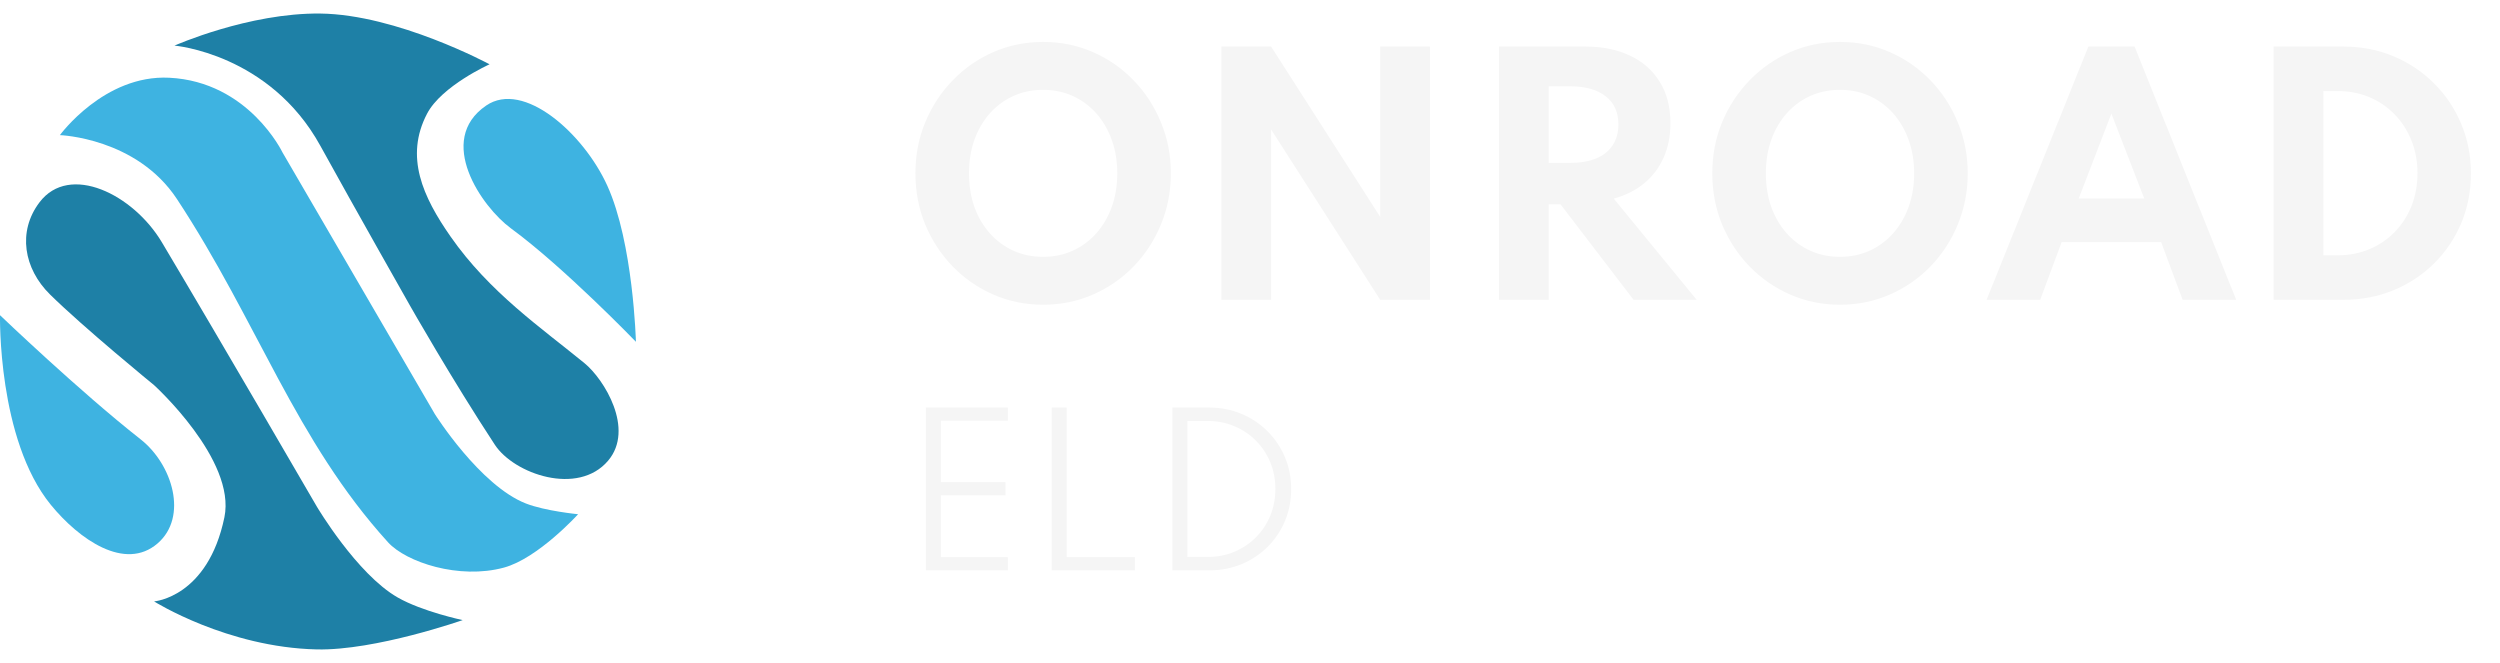
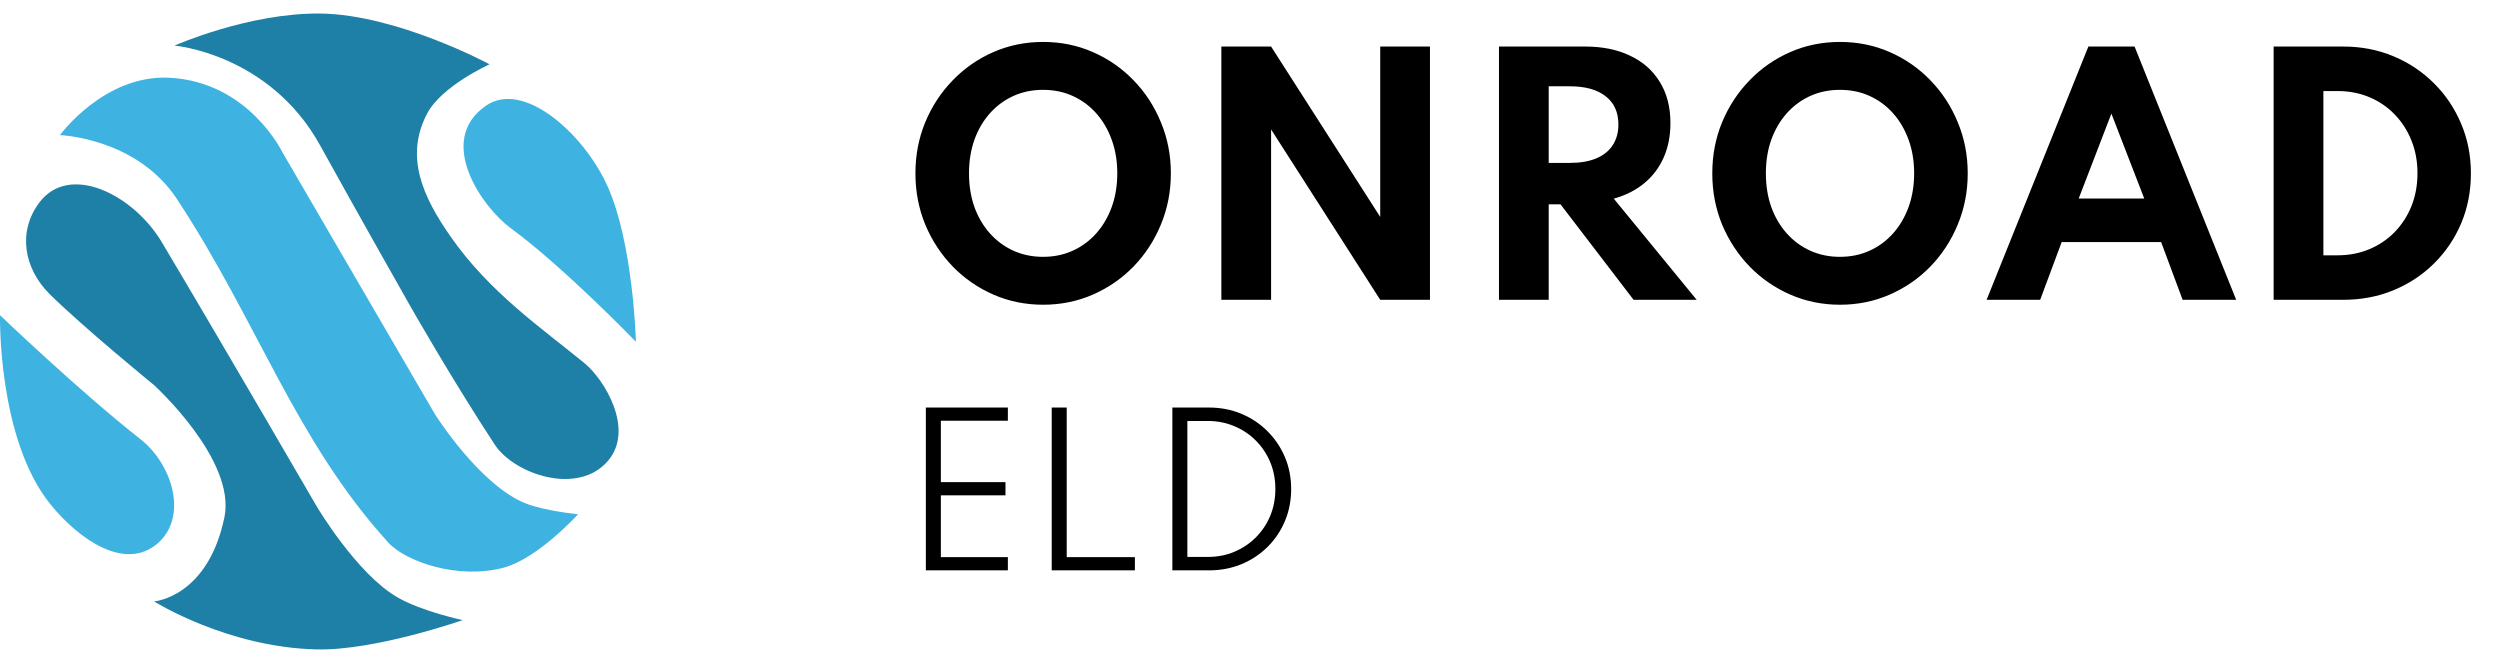
<svg xmlns="http://www.w3.org/2000/svg" width="181" height="48" viewBox="0 0 181 48" fill="none">
  <path d="M43.967 13.439C45.854 17.594 46.041 24.746 46.041 24.746C46.041 24.746 40.831 19.346 36.991 16.532C34.88 14.985 31.523 10.153 35.2 7.641C37.905 5.793 42.247 9.653 43.967 13.439Z" fill="#3EB3E1" />
  <path d="M23.19 0.981C18.007 0.921 12.632 3.302 12.632 3.302C12.632 3.302 19.515 3.881 23.19 10.55C25.696 15.098 29.694 22.146 29.694 22.146C29.694 22.146 32.714 27.46 35.824 32.196C37.219 34.322 41.845 35.926 44.025 33.356C45.967 31.066 43.74 27.461 42.326 26.302C39.201 23.741 35.445 21.179 32.617 17.121C30.611 14.242 29.288 11.348 30.92 8.23C31.975 6.215 35.445 4.655 35.445 4.655C35.445 4.655 28.753 1.045 23.19 0.981Z" fill="#1E80A6" />
  <path d="M12.255 5.628C7.542 5.391 4.337 9.783 4.337 9.783C4.337 9.783 9.891 9.969 12.819 14.423C18.666 23.313 21.387 31.872 28.091 39.259C29.406 40.708 33.242 41.974 36.481 41.095C38.959 40.423 41.854 37.23 41.854 37.23C41.854 37.23 39.487 37.002 38.083 36.456C34.748 35.16 31.485 29.982 31.485 29.982L20.455 11.04C20.455 11.04 18.008 5.917 12.255 5.628Z" fill="#3EB3E1" />
  <path d="M11.722 17.546C9.65 14.066 5.03 11.784 2.861 14.647C1.251 16.77 1.726 19.45 3.616 21.314C6.067 23.73 11.156 27.886 11.156 27.886C11.156 27.886 17.109 33.29 16.247 37.453C15.045 43.252 11.156 43.542 11.156 43.542C11.156 43.542 16.45 46.875 22.94 47.018C27.18 47.111 33.498 44.895 33.498 44.895C33.498 44.895 30.576 44.279 28.784 43.252C25.828 41.556 22.94 36.68 22.94 36.68C22.94 36.68 16.153 24.987 11.722 17.546Z" fill="#1E80A6" />
  <path d="M3.676 36.544C-0.187 31.808 0.001 22.82 0.001 22.82C0.001 22.82 5.752 28.329 10.181 31.808C12.491 33.624 13.635 37.426 11.406 39.346C9.051 41.375 5.731 39.062 3.676 36.544Z" fill="#3EB3E1" />
-   <path d="M75.523 22.062C74.242 22.062 73.041 21.818 71.923 21.329C70.804 20.84 69.822 20.162 68.978 19.295C68.133 18.421 67.47 17.409 66.989 16.261C66.514 15.105 66.277 13.868 66.277 12.549C66.277 11.23 66.514 9.997 66.989 8.849C67.47 7.693 68.133 6.682 68.978 5.815C69.822 4.94 70.804 4.259 71.923 3.77C73.041 3.281 74.242 3.036 75.523 3.036C76.805 3.036 78.005 3.281 79.124 3.77C80.243 4.259 81.225 4.94 82.069 5.815C82.914 6.682 83.573 7.693 84.047 8.849C84.529 9.997 84.77 11.23 84.77 12.549C84.77 13.868 84.529 15.105 84.047 16.261C83.573 17.409 82.914 18.421 82.069 19.295C81.225 20.162 80.243 20.84 79.124 21.329C78.005 21.818 76.805 22.062 75.523 22.062ZM75.512 18.595C76.298 18.595 77.016 18.447 77.668 18.15C78.32 17.854 78.887 17.435 79.369 16.895C79.85 16.354 80.224 15.716 80.491 14.983C80.758 14.242 80.891 13.431 80.891 12.549C80.891 11.668 80.758 10.86 80.491 10.127C80.224 9.386 79.85 8.745 79.369 8.204C78.887 7.663 78.32 7.245 77.668 6.948C77.016 6.652 76.298 6.504 75.512 6.504C74.742 6.504 74.027 6.652 73.367 6.948C72.716 7.245 72.149 7.663 71.667 8.204C71.186 8.745 70.811 9.386 70.545 10.127C70.285 10.86 70.156 11.668 70.156 12.549C70.156 13.431 70.285 14.242 70.545 14.983C70.811 15.716 71.186 16.354 71.667 16.895C72.149 17.435 72.716 17.854 73.367 18.15C74.027 18.447 74.742 18.595 75.512 18.595ZM88.426 21.706V3.37H92.027L99.928 15.705V3.37H103.529V21.706H99.928L92.027 9.371V21.706H88.426ZM108.526 21.706V3.37H114.771C116.023 3.37 117.109 3.592 118.027 4.037C118.953 4.474 119.668 5.107 120.172 5.937C120.683 6.759 120.939 7.752 120.939 8.915C120.939 9.834 120.776 10.664 120.45 11.405C120.124 12.138 119.657 12.757 119.05 13.261C118.442 13.764 117.705 14.139 116.838 14.383L122.839 21.706H118.272L112.982 14.794H112.126V21.706H108.526ZM112.126 11.794H113.66C114.408 11.794 115.042 11.686 115.56 11.471C116.079 11.256 116.475 10.942 116.749 10.527C117.031 10.104 117.172 9.601 117.172 9.015C117.172 8.126 116.864 7.445 116.249 6.97C115.642 6.489 114.779 6.248 113.66 6.248H112.126V11.794ZM133.216 22.062C131.935 22.062 130.734 21.818 129.616 21.329C128.497 20.84 127.515 20.162 126.671 19.295C125.826 18.421 125.163 17.409 124.681 16.261C124.207 15.105 123.97 13.868 123.97 12.549C123.97 11.23 124.207 9.997 124.681 8.849C125.163 7.693 125.826 6.682 126.671 5.815C127.515 4.94 128.497 4.259 129.616 3.77C130.734 3.281 131.935 3.036 133.216 3.036C134.498 3.036 135.698 3.281 136.817 3.77C137.936 4.259 138.917 4.94 139.762 5.815C140.607 6.682 141.266 7.693 141.74 8.849C142.222 9.997 142.463 11.23 142.463 12.549C142.463 13.868 142.222 15.105 141.74 16.261C141.266 17.409 140.607 18.421 139.762 19.295C138.917 20.162 137.936 20.84 136.817 21.329C135.698 21.818 134.498 22.062 133.216 22.062ZM133.205 18.595C133.991 18.595 134.709 18.447 135.361 18.15C136.013 17.854 136.58 17.435 137.062 16.895C137.543 16.354 137.917 15.716 138.184 14.983C138.451 14.242 138.584 13.431 138.584 12.549C138.584 11.668 138.451 10.86 138.184 10.127C137.917 9.386 137.543 8.745 137.062 8.204C136.58 7.663 136.013 7.245 135.361 6.948C134.709 6.652 133.991 6.504 133.205 6.504C132.435 6.504 131.72 6.652 131.06 6.948C130.408 7.245 129.842 7.663 129.36 8.204C128.879 8.745 128.504 9.386 128.238 10.127C127.978 10.86 127.849 11.668 127.849 12.549C127.849 13.431 127.978 14.242 128.238 14.983C128.504 15.716 128.879 16.354 129.36 16.895C129.842 17.435 130.408 17.854 131.06 18.15C131.72 18.447 132.435 18.595 133.205 18.595ZM143.83 21.706L151.198 3.37H154.543L161.9 21.706H158.022L156.466 17.528H149.264L147.709 21.706H143.83ZM150.498 14.372H155.243L152.865 8.226L150.498 14.372ZM164.612 21.706V3.37H169.647C170.951 3.37 172.162 3.603 173.281 4.07C174.399 4.537 175.377 5.189 176.215 6.026C177.059 6.863 177.715 7.837 178.182 8.949C178.656 10.06 178.893 11.26 178.893 12.549C178.893 13.846 178.659 15.05 178.193 16.161C177.726 17.265 177.07 18.235 176.226 19.073C175.388 19.902 174.407 20.551 173.281 21.017C172.162 21.477 170.951 21.706 169.647 21.706H164.612ZM168.213 18.484H169.247C170.076 18.484 170.843 18.335 171.547 18.039C172.251 17.743 172.862 17.328 173.381 16.794C173.899 16.261 174.303 15.635 174.592 14.916C174.881 14.19 175.025 13.398 175.025 12.538C175.025 11.686 174.881 10.901 174.592 10.182C174.303 9.456 173.899 8.826 173.381 8.293C172.862 7.752 172.251 7.333 171.547 7.037C170.843 6.741 170.076 6.593 169.247 6.593H168.213V18.484Z" fill="#F5F5F5" />
-   <path d="M67.032 41.294V29.506H72.969V30.463H68.118V34.907H72.797V35.864H68.118V40.337H72.969V41.294H67.032ZM76.144 41.294V29.506H77.23V40.337H82.166V41.294H76.144ZM84.879 41.294V29.506H87.536C88.37 29.506 89.146 29.656 89.865 29.956C90.589 30.256 91.22 30.675 91.758 31.213C92.297 31.747 92.718 32.371 93.023 33.085C93.328 33.8 93.48 34.574 93.48 35.407C93.48 36.236 93.33 37.007 93.03 37.722C92.73 38.436 92.309 39.063 91.766 39.601C91.227 40.134 90.596 40.551 89.872 40.851C89.153 41.146 88.374 41.294 87.536 41.294H84.879ZM85.965 40.322H87.436C88.132 40.322 88.775 40.199 89.365 39.951C89.96 39.698 90.48 39.351 90.923 38.908C91.37 38.46 91.718 37.939 91.966 37.343C92.213 36.743 92.337 36.095 92.337 35.4C92.337 34.705 92.213 34.059 91.966 33.464C91.718 32.869 91.37 32.347 90.923 31.899C90.48 31.452 89.96 31.104 89.365 30.856C88.77 30.604 88.127 30.478 87.436 30.478H85.965V40.322Z" fill="#F5F5F5" />
+   <path d="M75.523 22.062C74.242 22.062 73.041 21.818 71.923 21.329C70.804 20.84 69.822 20.162 68.978 19.295C68.133 18.421 67.47 17.409 66.989 16.261C66.514 15.105 66.277 13.868 66.277 12.549C66.277 11.23 66.514 9.997 66.989 8.849C67.47 7.693 68.133 6.682 68.978 5.815C69.822 4.94 70.804 4.259 71.923 3.77C73.041 3.281 74.242 3.036 75.523 3.036C76.805 3.036 78.005 3.281 79.124 3.77C80.243 4.259 81.225 4.94 82.069 5.815C82.914 6.682 83.573 7.693 84.047 8.849C84.529 9.997 84.77 11.23 84.77 12.549C84.77 13.868 84.529 15.105 84.047 16.261C83.573 17.409 82.914 18.421 82.069 19.295C81.225 20.162 80.243 20.84 79.124 21.329C78.005 21.818 76.805 22.062 75.523 22.062ZM75.512 18.595C76.298 18.595 77.016 18.447 77.668 18.15C78.32 17.854 78.887 17.435 79.369 16.895C79.85 16.354 80.224 15.716 80.491 14.983C80.758 14.242 80.891 13.431 80.891 12.549C80.891 11.668 80.758 10.86 80.491 10.127C80.224 9.386 79.85 8.745 79.369 8.204C78.887 7.663 78.32 7.245 77.668 6.948C77.016 6.652 76.298 6.504 75.512 6.504C74.742 6.504 74.027 6.652 73.367 6.948C72.716 7.245 72.149 7.663 71.667 8.204C71.186 8.745 70.811 9.386 70.545 10.127C70.285 10.86 70.156 11.668 70.156 12.549C70.156 13.431 70.285 14.242 70.545 14.983C70.811 15.716 71.186 16.354 71.667 16.895C72.149 17.435 72.716 17.854 73.367 18.15C74.027 18.447 74.742 18.595 75.512 18.595ZM88.426 21.706V3.37H92.027L99.928 15.705V3.37H103.529V21.706H99.928L92.027 9.371V21.706H88.426ZM108.526 21.706V3.37H114.771C116.023 3.37 117.109 3.592 118.027 4.037C118.953 4.474 119.668 5.107 120.172 5.937C120.683 6.759 120.939 7.752 120.939 8.915C120.939 9.834 120.776 10.664 120.45 11.405C120.124 12.138 119.657 12.757 119.05 13.261C118.442 13.764 117.705 14.139 116.838 14.383L122.839 21.706H118.272L112.982 14.794H112.126V21.706H108.526ZM112.126 11.794H113.66C114.408 11.794 115.042 11.686 115.56 11.471C116.079 11.256 116.475 10.942 116.749 10.527C117.031 10.104 117.172 9.601 117.172 9.015C117.172 8.126 116.864 7.445 116.249 6.97C115.642 6.489 114.779 6.248 113.66 6.248H112.126V11.794ZM133.216 22.062C131.935 22.062 130.734 21.818 129.616 21.329C128.497 20.84 127.515 20.162 126.671 19.295C125.826 18.421 125.163 17.409 124.681 16.261C124.207 15.105 123.97 13.868 123.97 12.549C123.97 11.23 124.207 9.997 124.681 8.849C125.163 7.693 125.826 6.682 126.671 5.815C127.515 4.94 128.497 4.259 129.616 3.77C130.734 3.281 131.935 3.036 133.216 3.036C134.498 3.036 135.698 3.281 136.817 3.77C137.936 4.259 138.917 4.94 139.762 5.815C140.607 6.682 141.266 7.693 141.74 8.849C142.222 9.997 142.463 11.23 142.463 12.549C142.463 13.868 142.222 15.105 141.74 16.261C141.266 17.409 140.607 18.421 139.762 19.295C138.917 20.162 137.936 20.84 136.817 21.329C135.698 21.818 134.498 22.062 133.216 22.062ZM133.205 18.595C133.991 18.595 134.709 18.447 135.361 18.15C136.013 17.854 136.58 17.435 137.062 16.895C137.543 16.354 137.917 15.716 138.184 14.983C138.451 14.242 138.584 13.431 138.584 12.549C138.584 11.668 138.451 10.86 138.184 10.127C137.917 9.386 137.543 8.745 137.062 8.204C136.58 7.663 136.013 7.245 135.361 6.948C134.709 6.652 133.991 6.504 133.205 6.504C132.435 6.504 131.72 6.652 131.06 6.948C130.408 7.245 129.842 7.663 129.36 8.204C128.879 8.745 128.504 9.386 128.238 10.127C127.978 10.86 127.849 11.668 127.849 12.549C127.849 13.431 127.978 14.242 128.238 14.983C128.504 15.716 128.879 16.354 129.36 16.895C129.842 17.435 130.408 17.854 131.06 18.15C131.72 18.447 132.435 18.595 133.205 18.595ZM143.83 21.706L151.198 3.37H154.543L161.9 21.706H158.022L156.466 17.528H149.264L147.709 21.706H143.83ZM150.498 14.372H155.243L152.865 8.226L150.498 14.372ZM164.612 21.706V3.37H169.647C170.951 3.37 172.162 3.603 173.281 4.07C174.399 4.537 175.377 5.189 176.215 6.026C177.059 6.863 177.715 7.837 178.182 8.949C178.656 10.06 178.893 11.26 178.893 12.549C178.893 13.846 178.659 15.05 178.193 16.161C177.726 17.265 177.07 18.235 176.226 19.073C175.388 19.902 174.407 20.551 173.281 21.017C172.162 21.477 170.951 21.706 169.647 21.706H164.612ZM168.213 18.484H169.247C170.076 18.484 170.843 18.335 171.547 18.039C172.251 17.743 172.862 17.328 173.381 16.794C173.899 16.261 174.303 15.635 174.592 14.916C174.881 14.19 175.025 13.398 175.025 12.538C175.025 11.686 174.881 10.901 174.592 10.182C174.303 9.456 173.899 8.826 173.381 8.293C172.862 7.752 172.251 7.333 171.547 7.037C170.843 6.741 170.076 6.593 169.247 6.593H168.213V18.484Z" fill="currentColor" />
+   <path d="M67.032 41.294V29.506H72.969V30.463H68.118V34.907H72.797V35.864H68.118V40.337H72.969V41.294H67.032ZM76.144 41.294V29.506H77.23V40.337H82.166V41.294H76.144ZM84.879 41.294V29.506H87.536C88.37 29.506 89.146 29.656 89.865 29.956C90.589 30.256 91.22 30.675 91.758 31.213C92.297 31.747 92.718 32.371 93.023 33.085C93.328 33.8 93.48 34.574 93.48 35.407C93.48 36.236 93.33 37.007 93.03 37.722C92.73 38.436 92.309 39.063 91.766 39.601C91.227 40.134 90.596 40.551 89.872 40.851C89.153 41.146 88.374 41.294 87.536 41.294H84.879ZM85.965 40.322H87.436C88.132 40.322 88.775 40.199 89.365 39.951C89.96 39.698 90.48 39.351 90.923 38.908C91.37 38.46 91.718 37.939 91.966 37.343C92.213 36.743 92.337 36.095 92.337 35.4C92.337 34.705 92.213 34.059 91.966 33.464C91.718 32.869 91.37 32.347 90.923 31.899C90.48 31.452 89.96 31.104 89.365 30.856C88.77 30.604 88.127 30.478 87.436 30.478H85.965V40.322Z" fill="currentColor" />
</svg>
